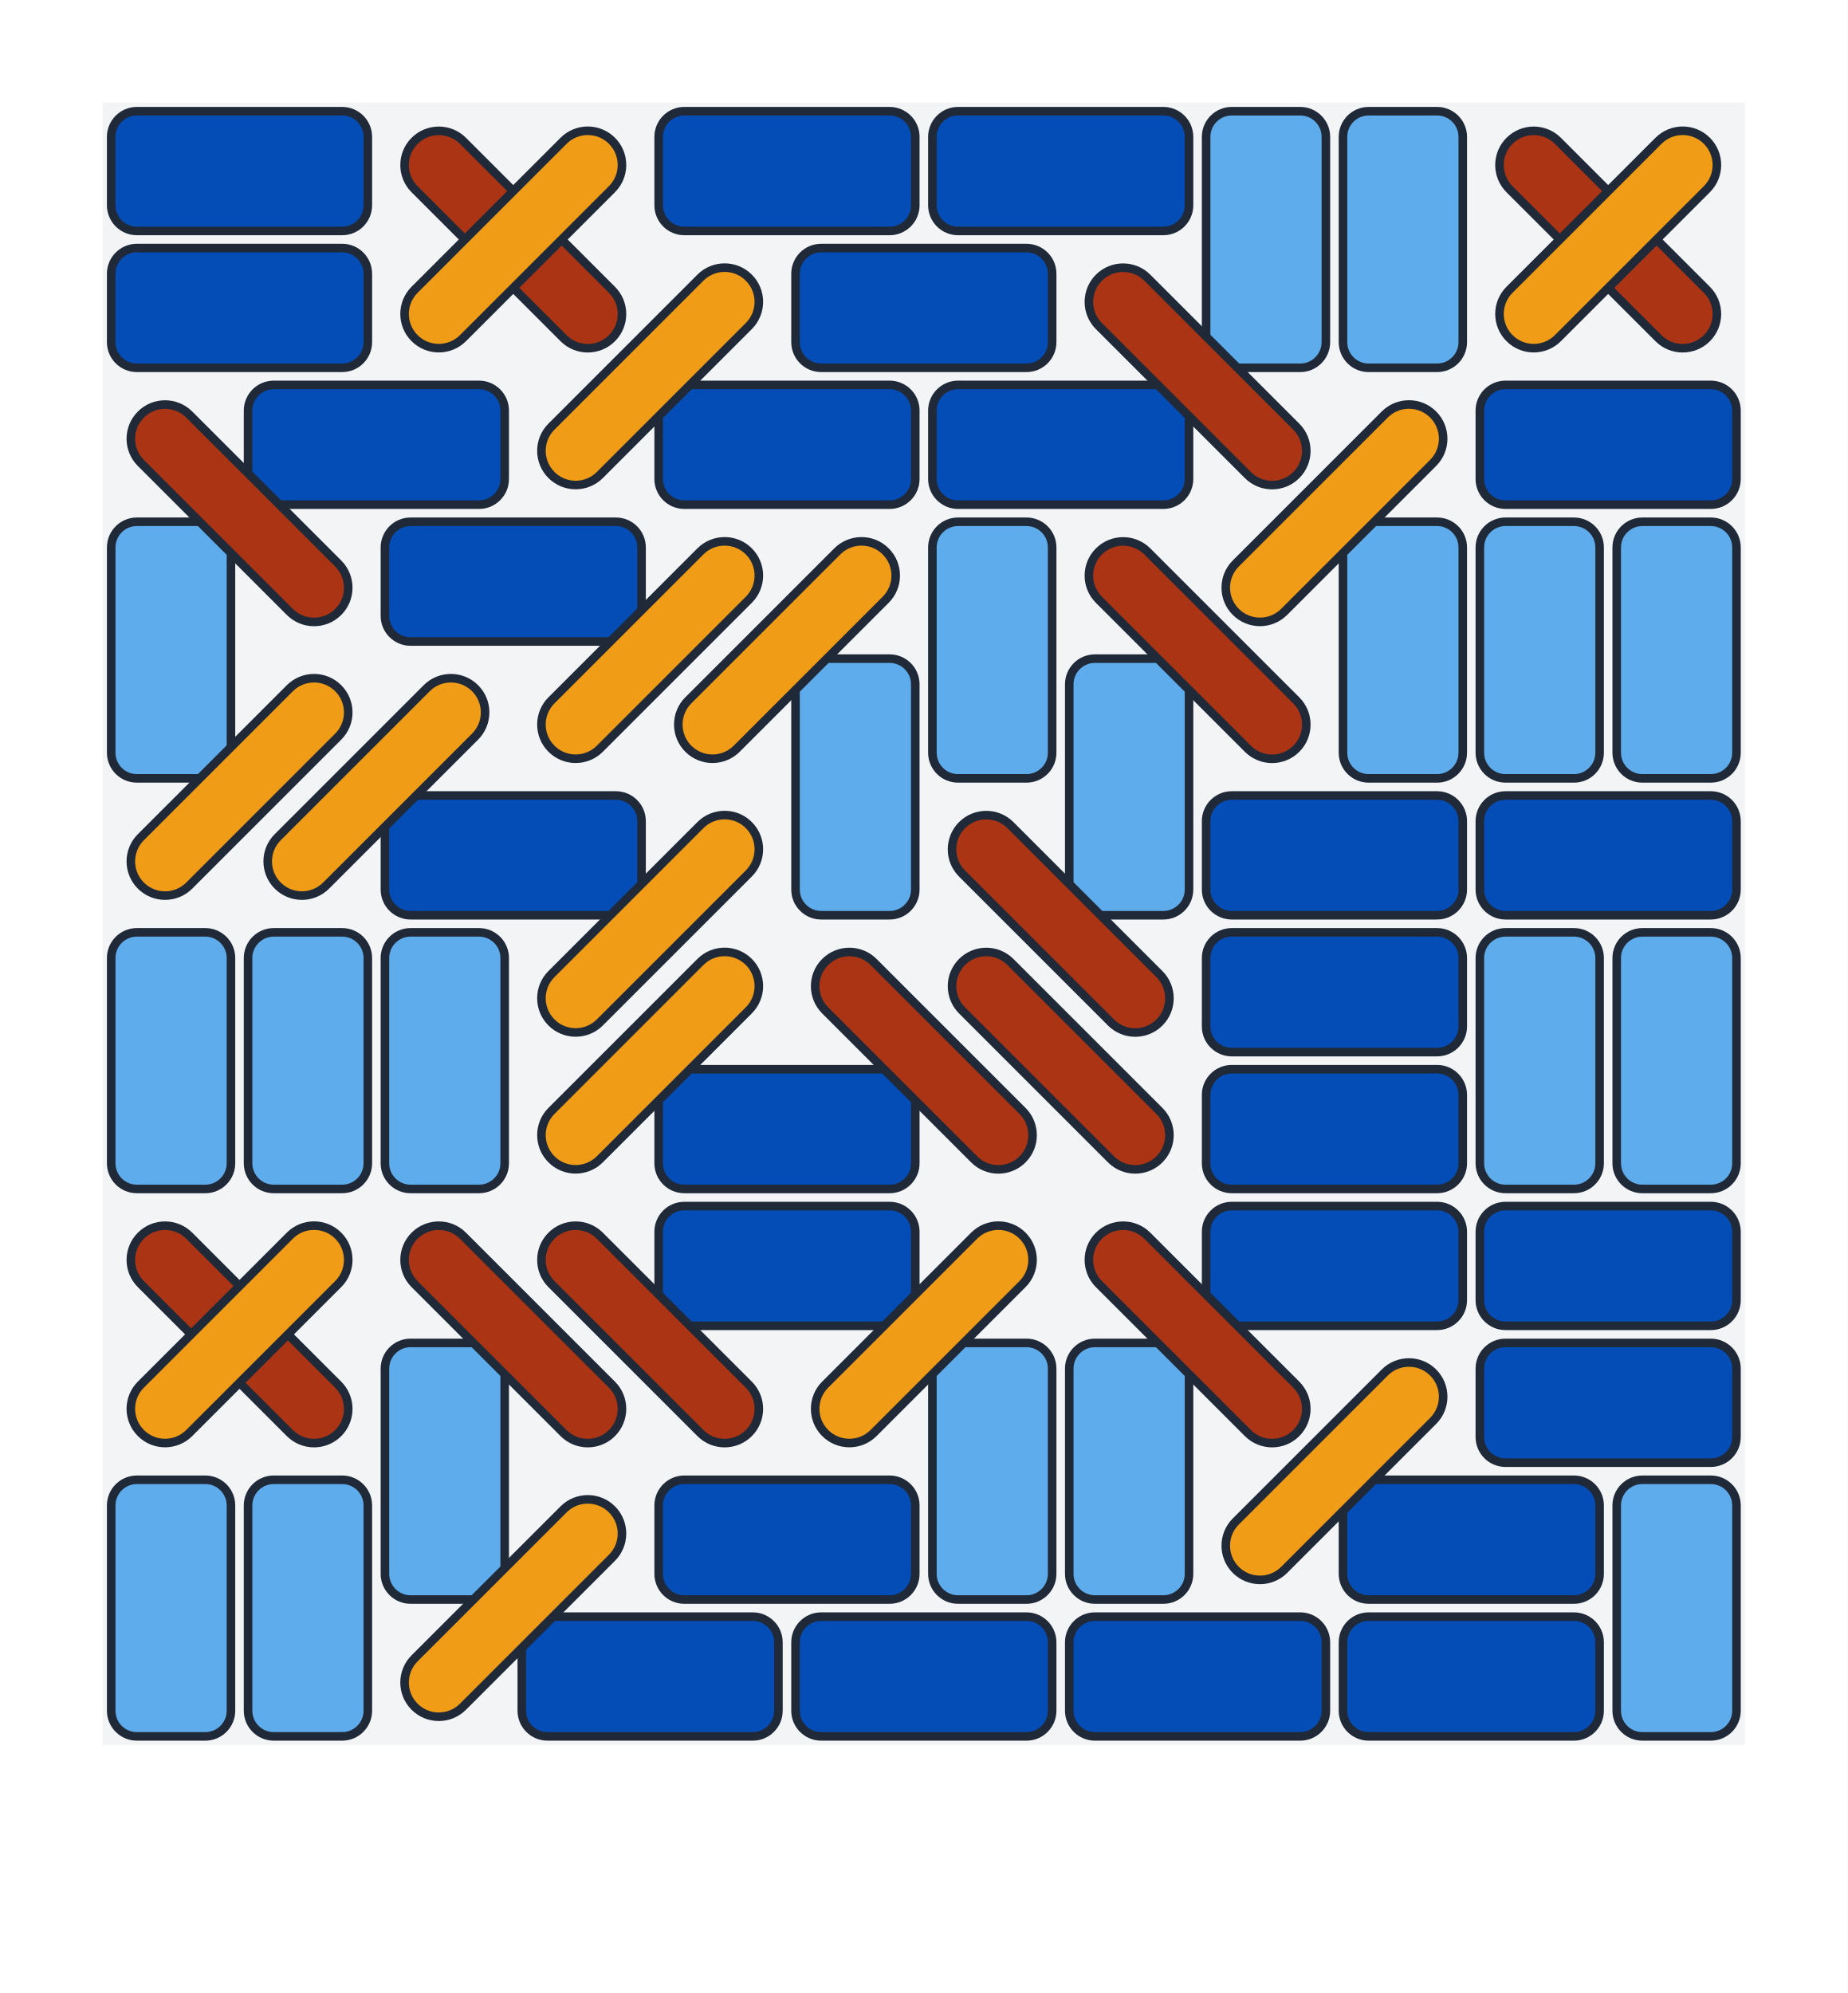
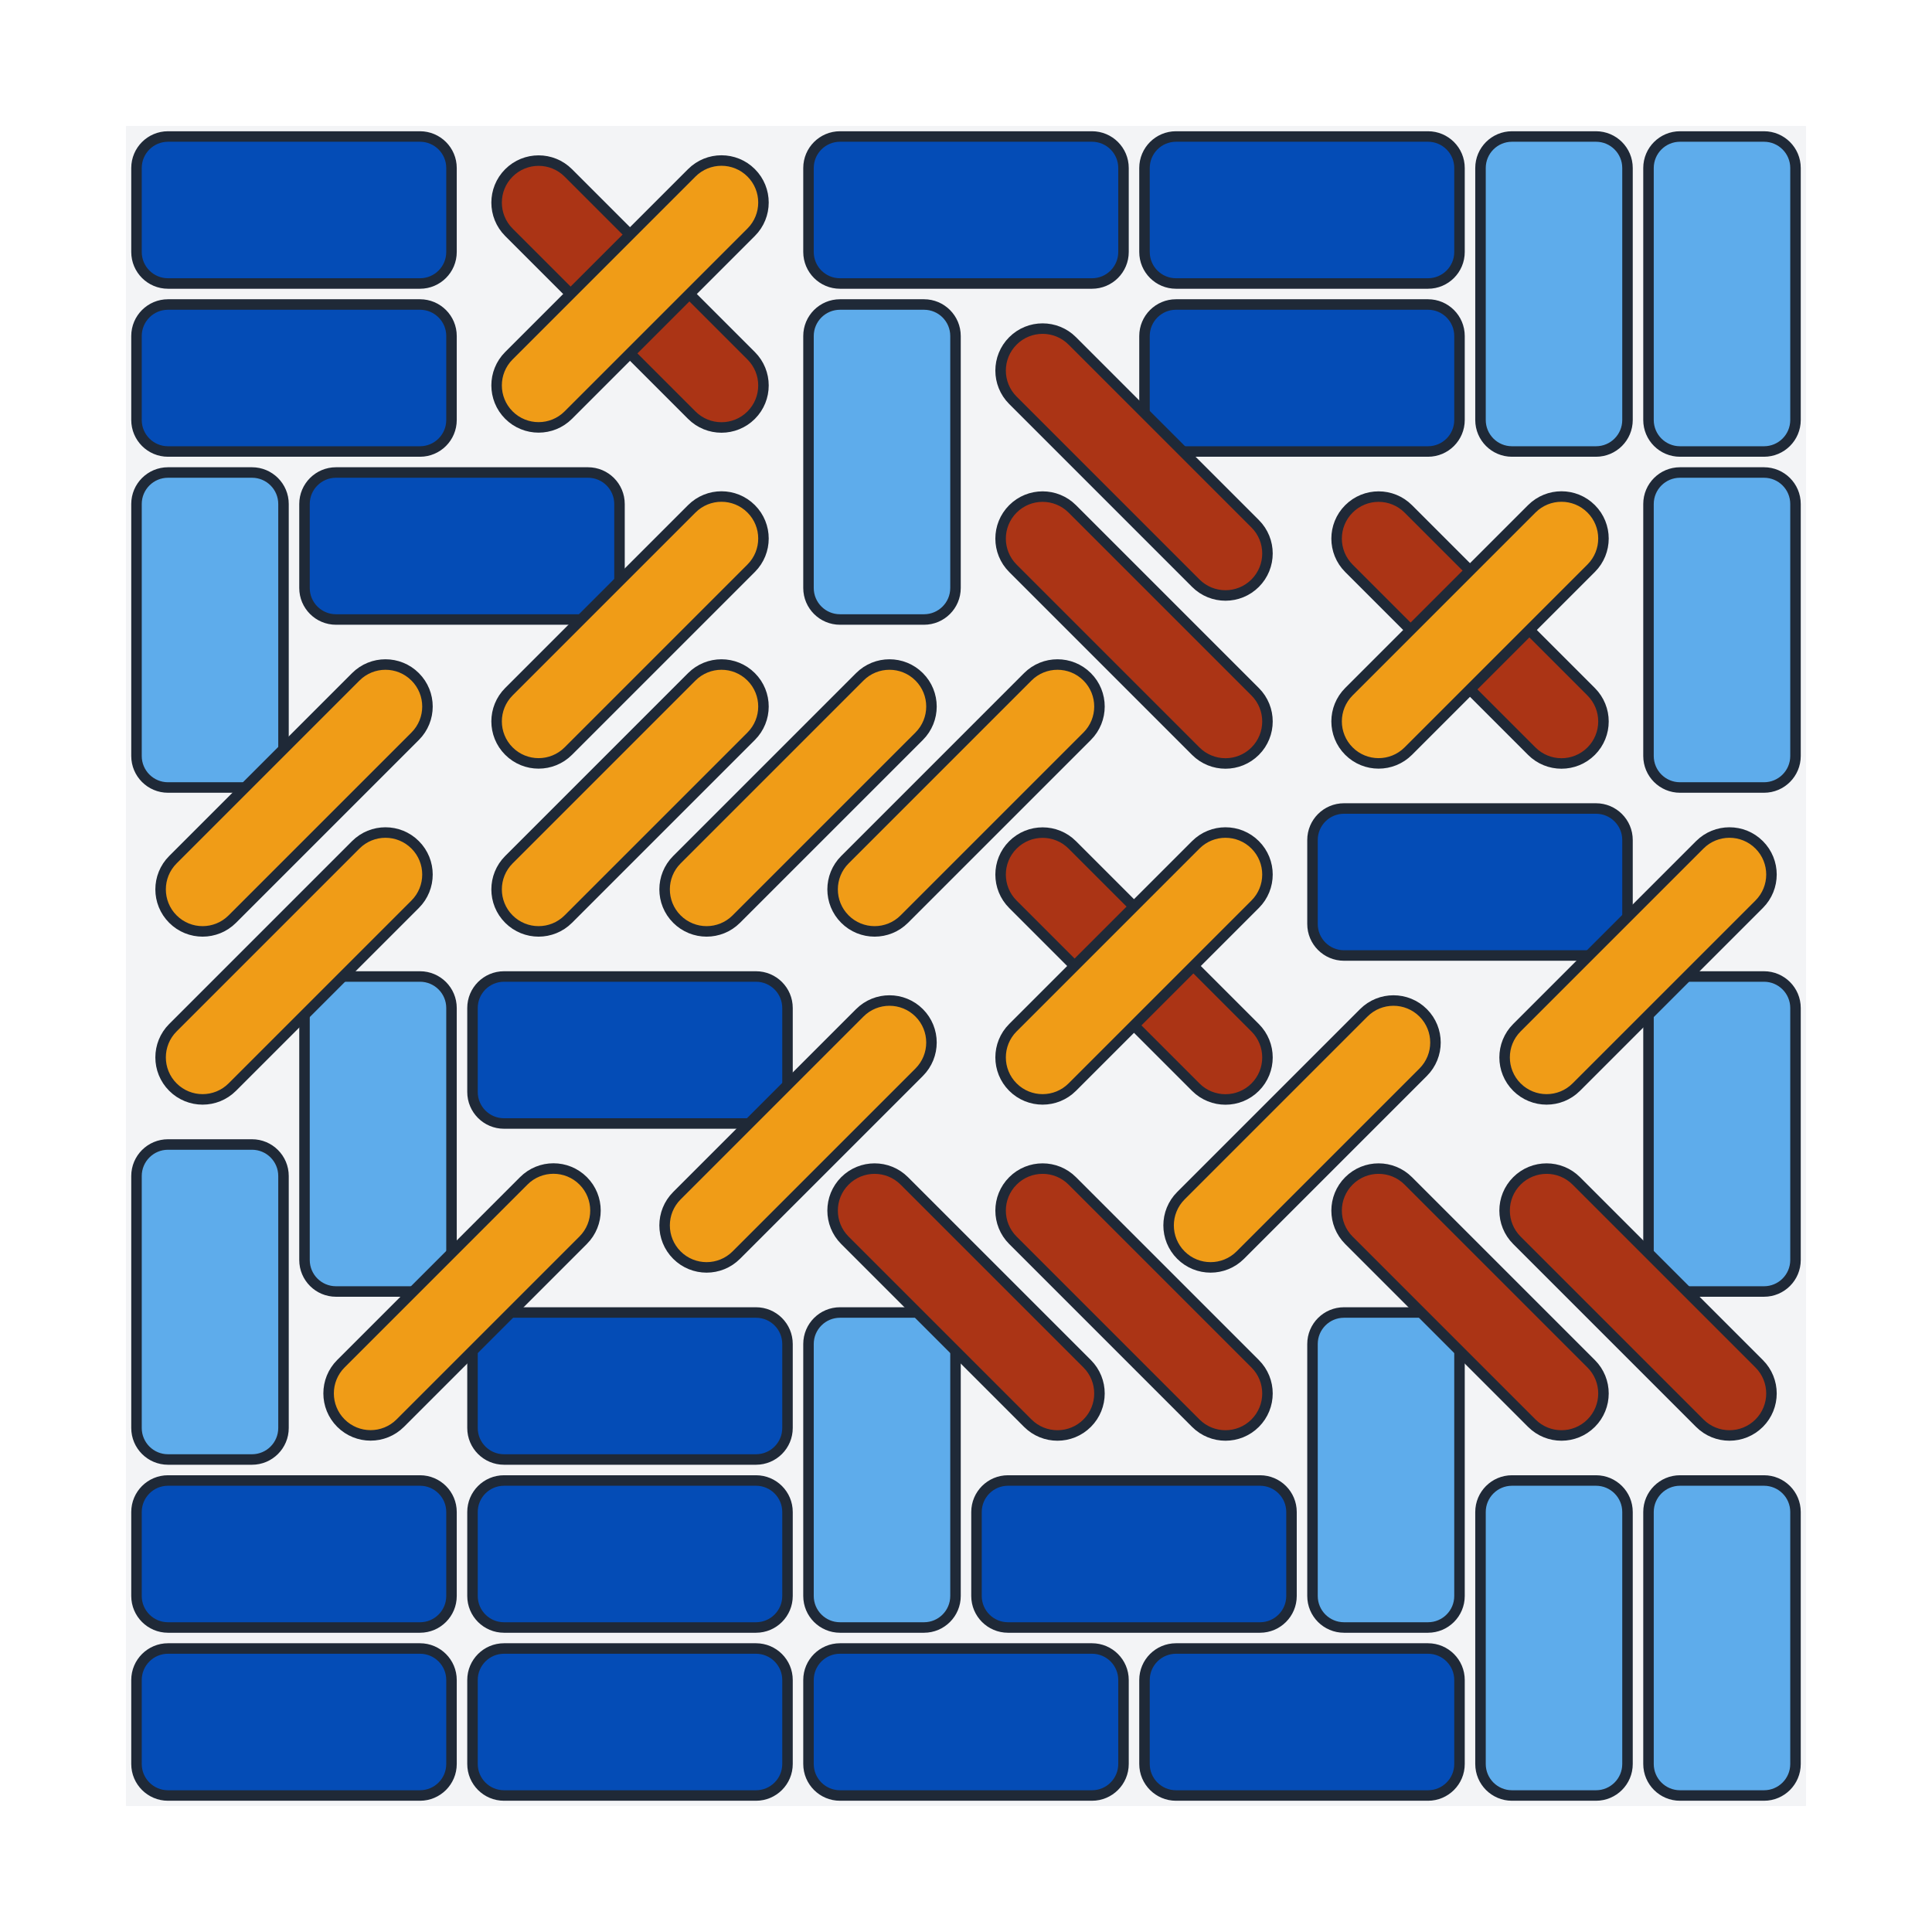
- <svg xmlns="http://www.w3.org/2000/svg" class="blocks" width="216" height="233" viewBox="0 0 216 233">
+ <svg xmlns="http://www.w3.org/2000/svg" class="blocks" width="184" height="184" viewBox="0 0 184 184">
  <style>.b{fill:#f3f4f6}text{font:11px monospace;fill:#4b5563;text-anchor:middle}.h,.v{stroke:#1f2937;stroke-width:1}.h{fill:#044cb6}.v{fill:#5eaceb}.d,.a{stroke:#1f2937;stroke-width:1}.d{fill:#ab3415}.a{fill:#f09c17}</style>
  <rect class="bg" width="100%" height="100%" fill="#fff" />
-   <rect class="b" x="12" y="12" width="192" height="192" />
+   <rect class="b" x="12" y="12" width="160" height="160" />
  <rect class="h" x="13" y="13" width="30" height="14" rx="3" />
  <rect class="h" x="77" y="13" width="30" height="14" rx="3" />
  <rect class="h" x="109" y="13" width="30" height="14" rx="3" />
  <rect class="v" x="141" y="13" width="14" height="30" rx="3" />
  <rect class="v" x="157" y="13" width="14" height="30" rx="3" />
  <rect class="h" x="13" y="29" width="30" height="14" rx="3" />
-   <rect class="h" x="93" y="29" width="30" height="14" rx="3" />
+   <rect class="v" x="77" y="29" width="14" height="30" rx="3" />
+   <rect class="h" x="109" y="29" width="30" height="14" rx="3" />
+   <rect class="v" x="13" y="45" width="14" height="30" rx="3" />
  <rect class="h" x="29" y="45" width="30" height="14" rx="3" />
-   <rect class="h" x="77" y="45" width="30" height="14" rx="3" />
-   <rect class="h" x="109" y="45" width="30" height="14" rx="3" />
-   <rect class="h" x="173" y="45" width="30" height="14" rx="3" />
-   <rect class="v" x="13" y="61" width="14" height="30" rx="3" />
-   <rect class="h" x="45" y="61" width="30" height="14" rx="3" />
-   <rect class="v" x="109" y="61" width="14" height="30" rx="3" />
-   <rect class="v" x="157" y="61" width="14" height="30" rx="3" />
-   <rect class="v" x="173" y="61" width="14" height="30" rx="3" />
-   <rect class="v" x="189" y="61" width="14" height="30" rx="3" />
-   <rect class="v" x="93" y="77" width="14" height="30" rx="3" />
-   <rect class="v" x="125" y="77" width="14" height="30" rx="3" />
+   <rect class="v" x="157" y="45" width="14" height="30" rx="3" />
+   <rect class="h" x="125" y="77" width="30" height="14" rx="3" />
+   <rect class="v" x="29" y="93" width="14" height="30" rx="3" />
  <rect class="h" x="45" y="93" width="30" height="14" rx="3" />
-   <rect class="h" x="141" y="93" width="30" height="14" rx="3" />
-   <rect class="h" x="173" y="93" width="30" height="14" rx="3" />
+   <rect class="v" x="157" y="93" width="14" height="30" rx="3" />
  <rect class="v" x="13" y="109" width="14" height="30" rx="3" />
-   <rect class="v" x="29" y="109" width="14" height="30" rx="3" />
-   <rect class="v" x="45" y="109" width="14" height="30" rx="3" />
-   <rect class="h" x="141" y="109" width="30" height="14" rx="3" />
-   <rect class="v" x="173" y="109" width="14" height="30" rx="3" />
-   <rect class="v" x="189" y="109" width="14" height="30" rx="3" />
-   <rect class="h" x="77" y="125" width="30" height="14" rx="3" />
-   <rect class="h" x="141" y="125" width="30" height="14" rx="3" />
-   <rect class="h" x="77" y="141" width="30" height="14" rx="3" />
-   <rect class="h" x="141" y="141" width="30" height="14" rx="3" />
-   <rect class="h" x="173" y="141" width="30" height="14" rx="3" />
-   <rect class="v" x="45" y="157" width="14" height="30" rx="3" />
-   <rect class="v" x="109" y="157" width="14" height="30" rx="3" />
-   <rect class="v" x="125" y="157" width="14" height="30" rx="3" />
-   <rect class="h" x="173" y="157" width="30" height="14" rx="3" />
-   <rect class="v" x="13" y="173" width="14" height="30" rx="3" />
-   <rect class="v" x="29" y="173" width="14" height="30" rx="3" />
-   <rect class="h" x="77" y="173" width="30" height="14" rx="3" />
-   <rect class="h" x="157" y="173" width="30" height="14" rx="3" />
-   <rect class="v" x="189" y="173" width="14" height="30" rx="3" />
-   <rect class="h" x="61" y="189" width="30" height="14" rx="3" />
-   <rect class="h" x="93" y="189" width="30" height="14" rx="3" />
-   <rect class="h" x="125" y="189" width="30" height="14" rx="3" />
-   <rect class="h" x="157" y="189" width="30" height="14" rx="3" />
+   <rect class="h" x="45" y="125" width="30" height="14" rx="3" />
+   <rect class="v" x="77" y="125" width="14" height="30" rx="3" />
+   <rect class="v" x="125" y="125" width="14" height="30" rx="3" />
+   <rect class="h" x="13" y="141" width="30" height="14" rx="3" />
+   <rect class="h" x="45" y="141" width="30" height="14" rx="3" />
+   <rect class="h" x="93" y="141" width="30" height="14" rx="3" />
+   <rect class="v" x="141" y="141" width="14" height="30" rx="3" />
+   <rect class="v" x="157" y="141" width="14" height="30" rx="3" />
+   <rect class="h" x="13" y="157" width="30" height="14" rx="3" />
+   <rect class="h" x="45" y="157" width="30" height="14" rx="3" />
+   <rect class="h" x="77" y="157" width="30" height="14" rx="3" />
+   <rect class="h" x="109" y="157" width="30" height="14" rx="3" />
  <rect class="d" x="43.69" y="24" width="32.63" height="8" rx="4" transform="rotate(45 60 28)" />
  <rect class="a" x="43.69" y="24" width="32.63" height="8" rx="4" transform="rotate(-45 60 28)" />
-   <rect class="d" x="171.69" y="24" width="32.63" height="8" rx="4" transform="rotate(45 188 28)" />
-   <rect class="a" x="171.69" y="24" width="32.63" height="8" rx="4" transform="rotate(-45 188 28)" />
-   <rect class="a" x="59.69" y="40" width="32.63" height="8" rx="4" transform="rotate(-45 76 44)" />
-   <rect class="d" x="123.69" y="40" width="32.63" height="8" rx="4" transform="rotate(45 140 44)" />
-   <rect class="d" x="11.69" y="56" width="32.63" height="8" rx="4" transform="rotate(45 28 60)" />
-   <rect class="a" x="139.69" y="56" width="32.63" height="8" rx="4" transform="rotate(-45 156 60)" />
+   <rect class="d" x="91.69" y="40" width="32.63" height="8" rx="4" transform="rotate(45 108 44)" />
+   <rect class="a" x="43.69" y="56" width="32.63" height="8" rx="4" transform="rotate(-45 60 60)" />
+   <rect class="d" x="91.69" y="56" width="32.63" height="8" rx="4" transform="rotate(45 108 60)" />
+   <rect class="d" x="123.69" y="56" width="32.63" height="8" rx="4" transform="rotate(45 140 60)" />
+   <rect class="a" x="123.69" y="56" width="32.63" height="8" rx="4" transform="rotate(-45 140 60)" />
+   <rect class="a" x="11.69" y="72" width="32.63" height="8" rx="4" transform="rotate(-45 28 76)" />
+   <rect class="a" x="43.69" y="72" width="32.63" height="8" rx="4" transform="rotate(-45 60 76)" />
  <rect class="a" x="59.69" y="72" width="32.63" height="8" rx="4" transform="rotate(-45 76 76)" />
  <rect class="a" x="75.69" y="72" width="32.63" height="8" rx="4" transform="rotate(-45 92 76)" />
-   <rect class="d" x="123.69" y="72" width="32.63" height="8" rx="4" transform="rotate(45 140 76)" />
  <rect class="a" x="11.69" y="88" width="32.63" height="8" rx="4" transform="rotate(-45 28 92)" />
-   <rect class="a" x="27.69" y="88" width="32.63" height="8" rx="4" transform="rotate(-45 44 92)" />
+   <rect class="d" x="91.69" y="88" width="32.63" height="8" rx="4" transform="rotate(45 108 92)" />
+   <rect class="a" x="91.69" y="88" width="32.63" height="8" rx="4" transform="rotate(-45 108 92)" />
+   <rect class="a" x="139.69" y="88" width="32.63" height="8" rx="4" transform="rotate(-45 156 92)" />
  <rect class="a" x="59.69" y="104" width="32.63" height="8" rx="4" transform="rotate(-45 76 108)" />
-   <rect class="d" x="107.69" y="104" width="32.63" height="8" rx="4" transform="rotate(45 124 108)" />
-   <rect class="a" x="59.69" y="120" width="32.63" height="8" rx="4" transform="rotate(-45 76 124)" />
+   <rect class="a" x="107.69" y="104" width="32.63" height="8" rx="4" transform="rotate(-45 124 108)" />
+   <rect class="a" x="27.69" y="120" width="32.63" height="8" rx="4" transform="rotate(-45 44 124)" />
+   <rect class="d" x="75.69" y="120" width="32.63" height="8" rx="4" transform="rotate(45 92 124)" />
  <rect class="d" x="91.69" y="120" width="32.63" height="8" rx="4" transform="rotate(45 108 124)" />
-   <rect class="d" x="107.69" y="120" width="32.63" height="8" rx="4" transform="rotate(45 124 124)" />
-   <rect class="d" x="11.69" y="152" width="32.63" height="8" rx="4" transform="rotate(45 28 156)" />
-   <rect class="a" x="11.69" y="152" width="32.63" height="8" rx="4" transform="rotate(-45 28 156)" />
-   <rect class="d" x="43.69" y="152" width="32.63" height="8" rx="4" transform="rotate(45 60 156)" />
-   <rect class="d" x="59.69" y="152" width="32.63" height="8" rx="4" transform="rotate(45 76 156)" />
-   <rect class="a" x="91.69" y="152" width="32.63" height="8" rx="4" transform="rotate(-45 108 156)" />
-   <rect class="d" x="123.69" y="152" width="32.63" height="8" rx="4" transform="rotate(45 140 156)" />
-   <rect class="a" x="139.69" y="168" width="32.63" height="8" rx="4" transform="rotate(-45 156 172)" />
-   <rect class="a" x="43.69" y="184" width="32.63" height="8" rx="4" transform="rotate(-45 60 188)" />
-   <text x="108" y="219" />
+   <rect class="d" x="123.69" y="120" width="32.63" height="8" rx="4" transform="rotate(45 140 124)" />
+   <rect class="d" x="139.69" y="120" width="32.63" height="8" rx="4" transform="rotate(45 156 124)" />
</svg>
